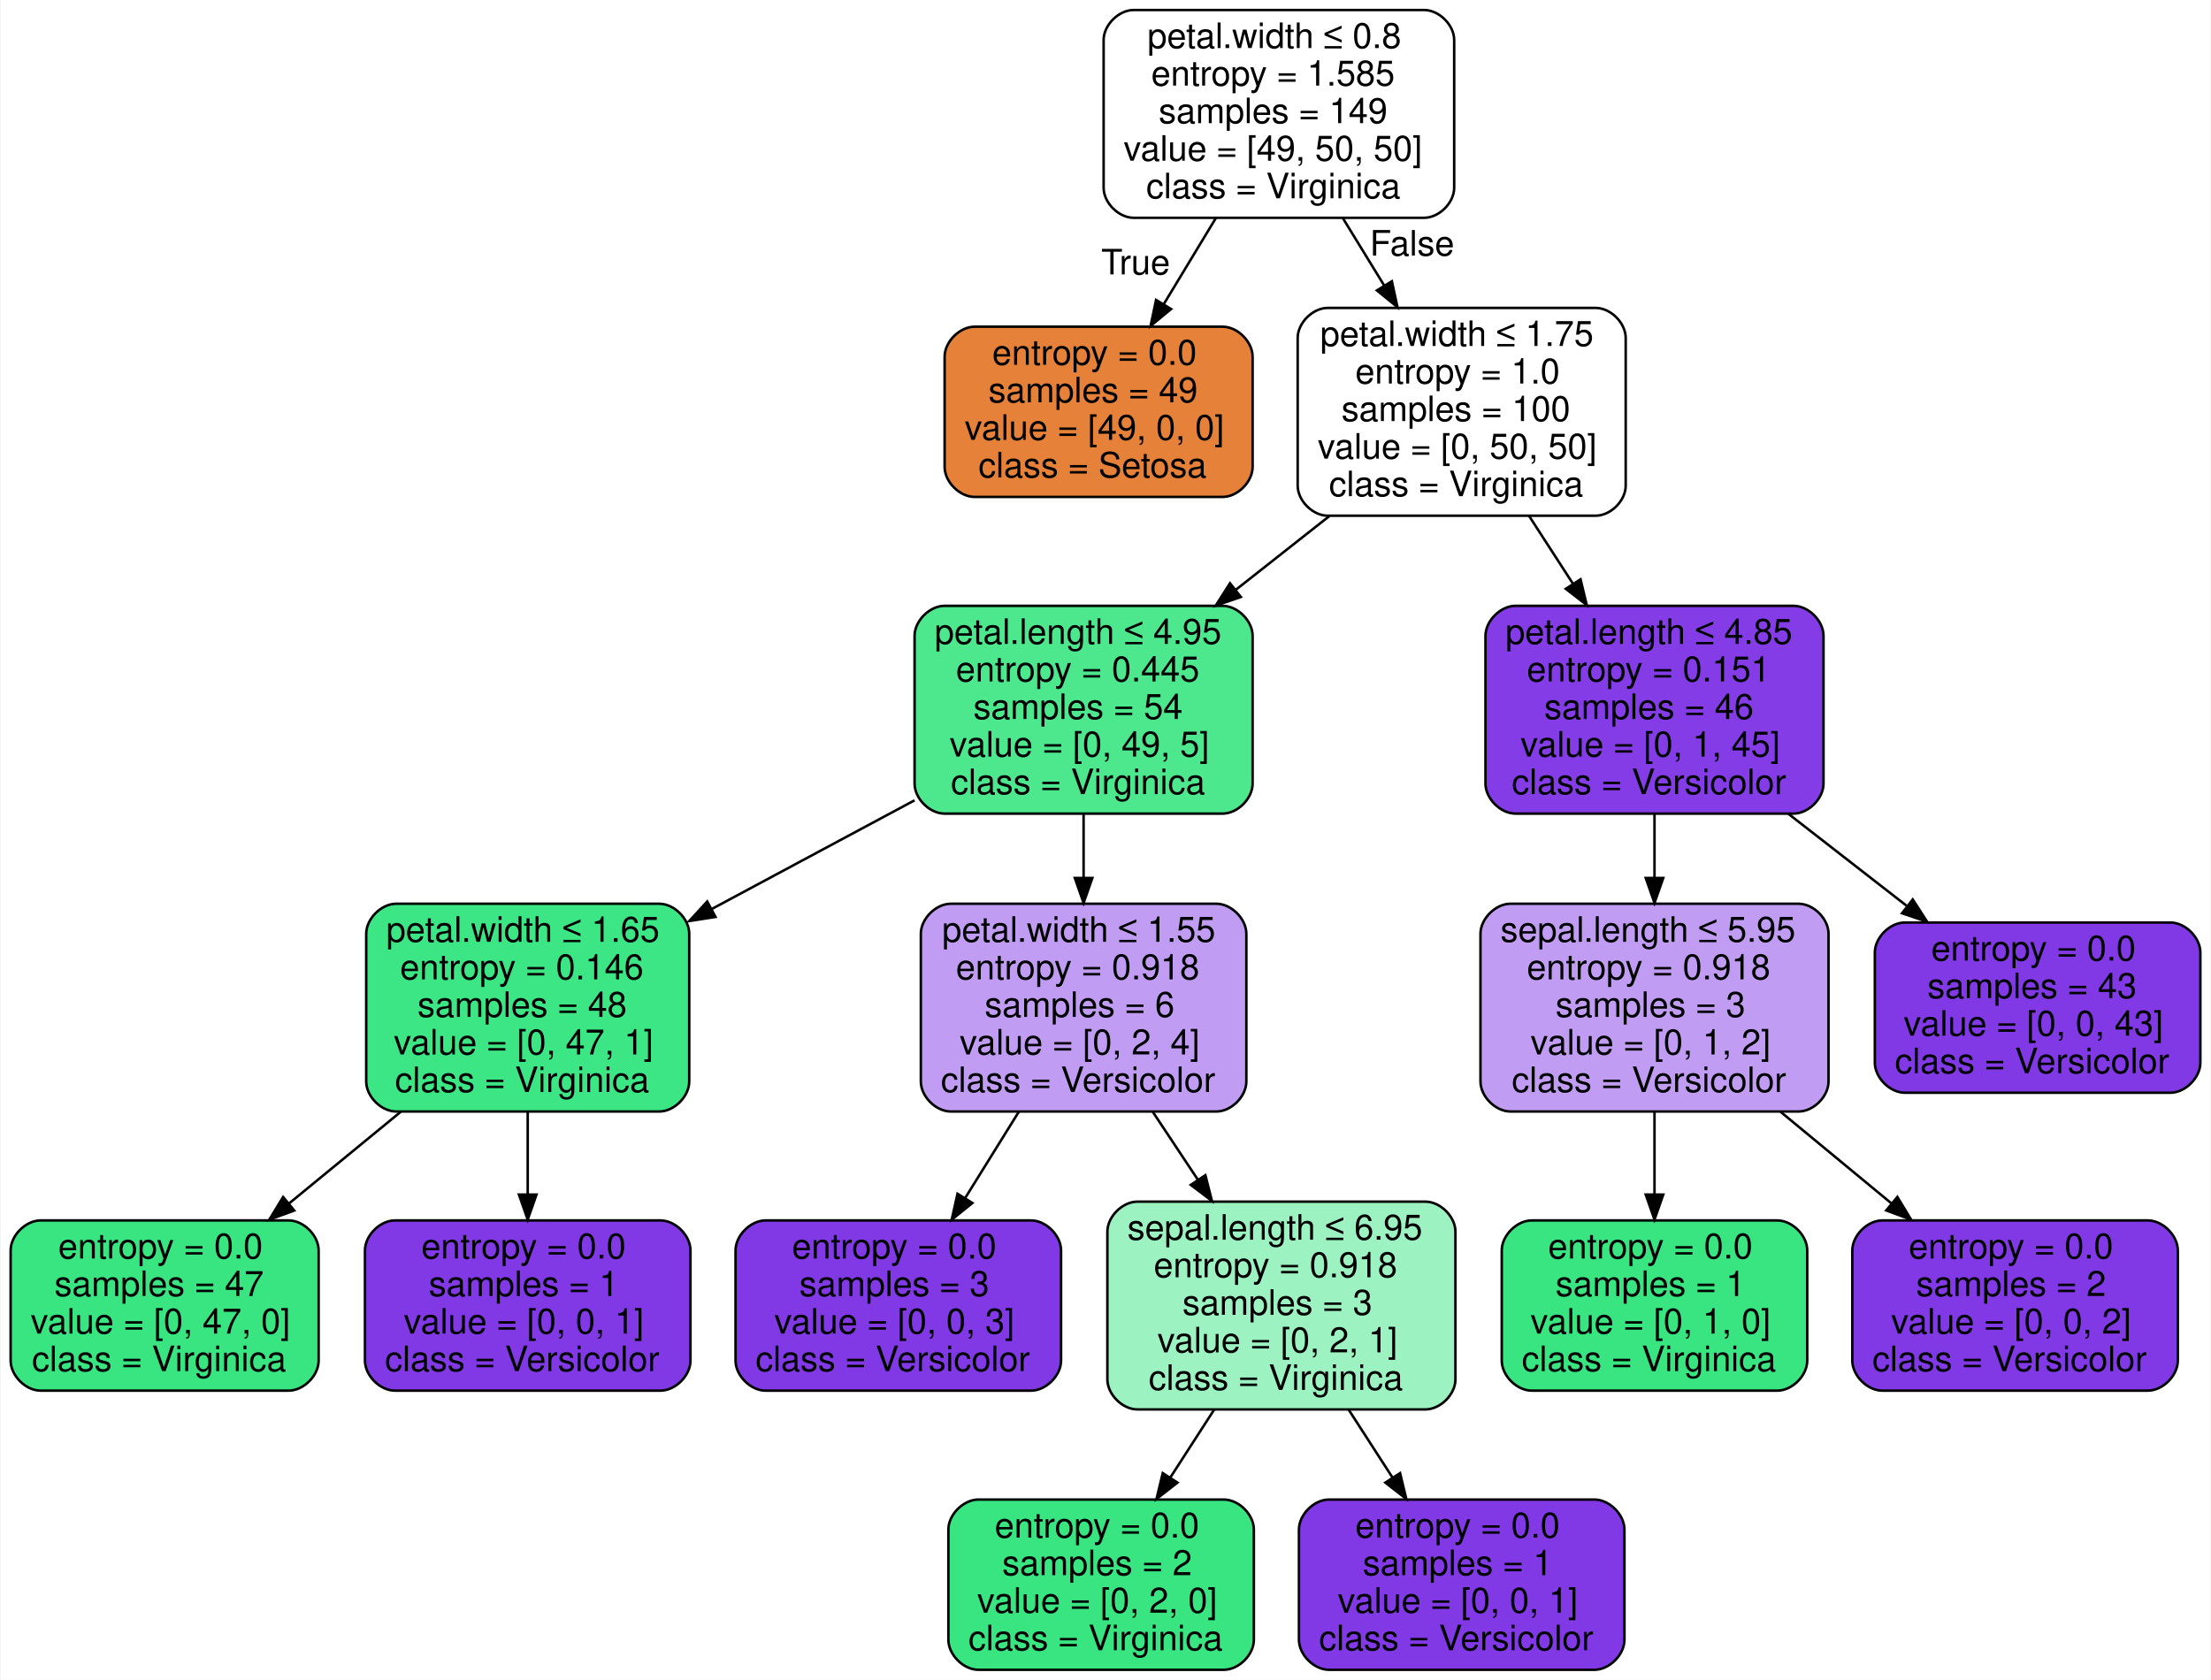
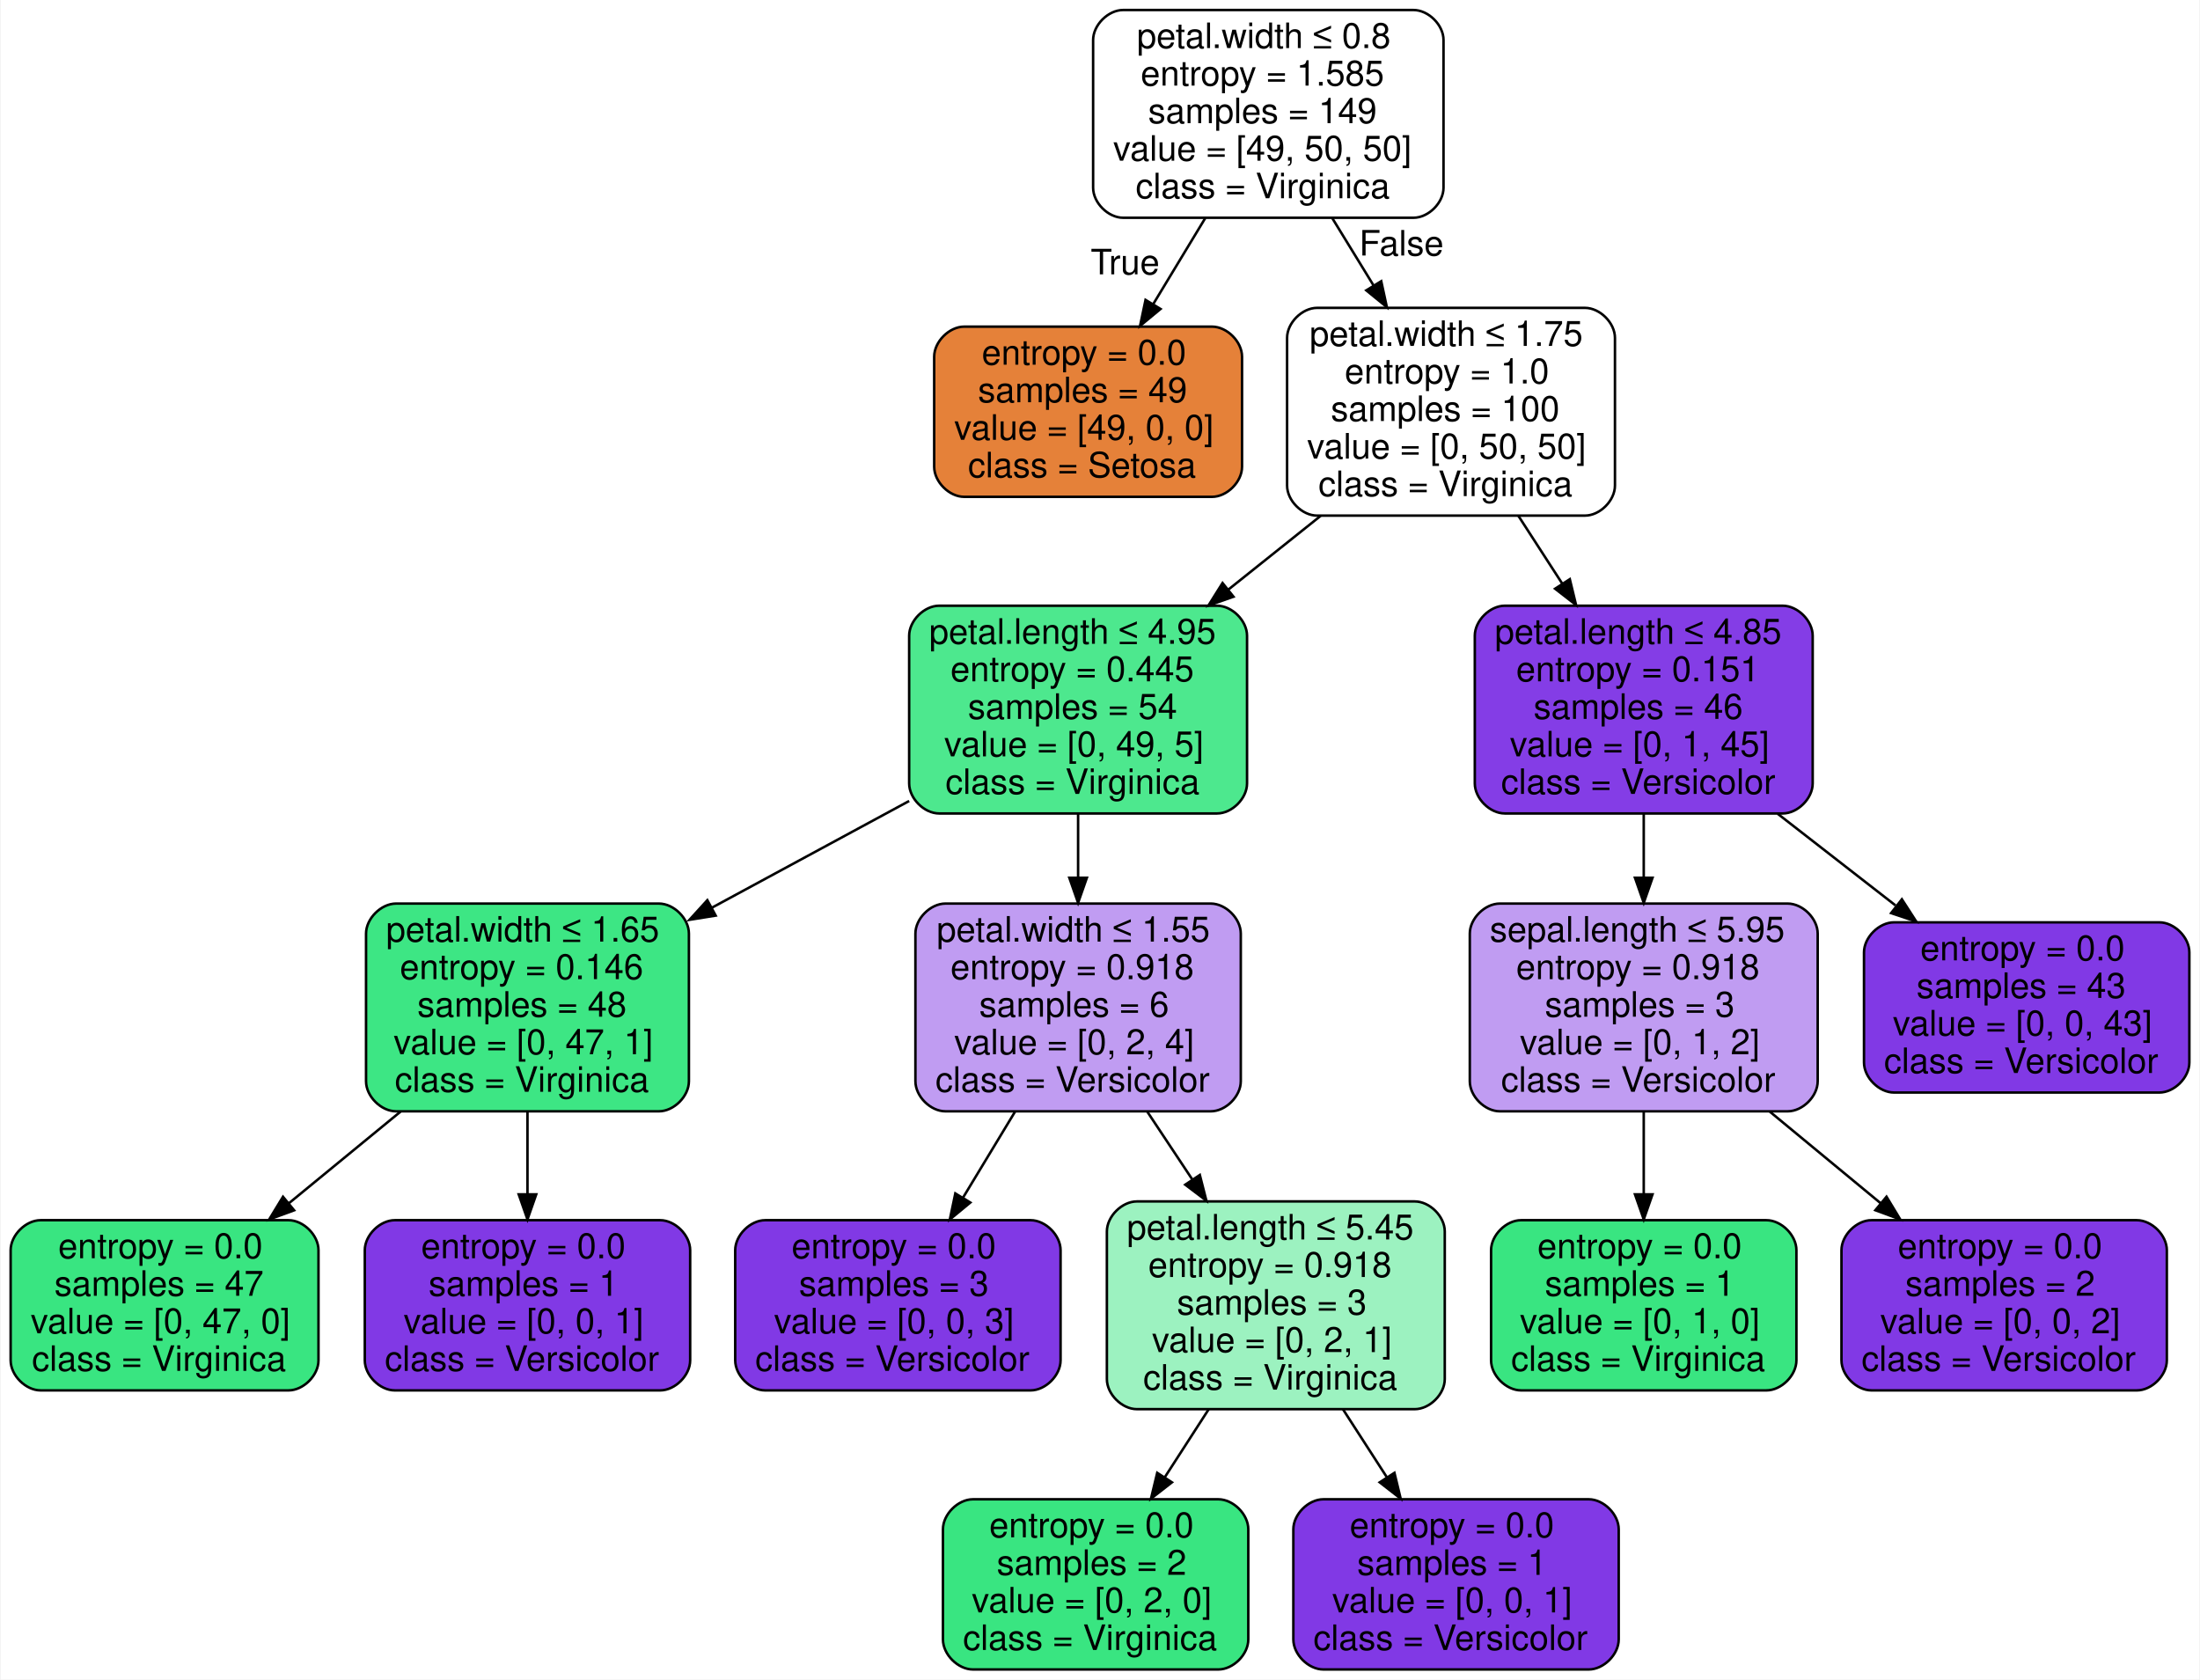
- <svg xmlns="http://www.w3.org/2000/svg" width="883pt" height="671pt" viewBox="0.00 0.00 882.50 671.00">
+ <svg xmlns="http://www.w3.org/2000/svg" width="879pt" height="671pt" viewBox="0.00 0.00 878.50 671.00">
  <g id="graph0" class="graph" transform="scale(1 1) rotate(0) translate(4 667)">
-     <polygon fill="#ffffff" stroke="transparent" points="-4,4 -4,-667 878.5,-667 878.5,4 -4,4" />
+     <polygon fill="#ffffff" stroke="transparent" points="-4,4 -4,-667 874.5,-667 874.5,4 -4,4" />
    <g id="node1" class="node">
-       <path fill="#ffffff" stroke="#000000" d="M564.5,-663C564.5,-663 448.5,-663 448.5,-663 442.5,-663 436.5,-657 436.5,-651 436.5,-651 436.5,-592 436.5,-592 436.5,-586 442.5,-580 448.5,-580 448.5,-580 564.5,-580 564.5,-580 570.5,-580 576.5,-586 576.5,-592 576.5,-592 576.5,-651 576.5,-651 576.5,-657 570.5,-663 564.5,-663" />
-       <text text-anchor="start" x="454" y="-647.8" font-family="Helvetica,sans-Serif" font-size="14.00" fill="#000000">petal.width ≤ 0.8</text>
-       <text text-anchor="start" x="455.5" y="-632.8" font-family="Helvetica,sans-Serif" font-size="14.00" fill="#000000">entropy = 1.585</text>
-       <text text-anchor="start" x="458.5" y="-617.8" font-family="Helvetica,sans-Serif" font-size="14.00" fill="#000000">samples = 149</text>
-       <text text-anchor="start" x="444.5" y="-602.8" font-family="Helvetica,sans-Serif" font-size="14.00" fill="#000000">value = [49, 50, 50]</text>
-       <text text-anchor="start" x="453.5" y="-587.8" font-family="Helvetica,sans-Serif" font-size="14.00" fill="#000000">class = Virginica</text>
+       <path fill="#ffffff" stroke="#000000" d="M560.5,-663C560.5,-663 444.5,-663 444.5,-663 438.5,-663 432.5,-657 432.5,-651 432.5,-651 432.5,-592 432.5,-592 432.5,-586 438.5,-580 444.5,-580 444.5,-580 560.5,-580 560.5,-580 566.5,-580 572.5,-586 572.5,-592 572.5,-592 572.5,-651 572.5,-651 572.5,-657 566.5,-663 560.5,-663" />
+       <text text-anchor="start" x="450" y="-647.8" font-family="Helvetica,sans-Serif" font-size="14.00" fill="#000000">petal.width ≤ 0.8</text>
+       <text text-anchor="start" x="451.5" y="-632.8" font-family="Helvetica,sans-Serif" font-size="14.00" fill="#000000">entropy = 1.585</text>
+       <text text-anchor="start" x="454.5" y="-617.8" font-family="Helvetica,sans-Serif" font-size="14.00" fill="#000000">samples = 149</text>
+       <text text-anchor="start" x="440.5" y="-602.8" font-family="Helvetica,sans-Serif" font-size="14.00" fill="#000000">value = [49, 50, 50]</text>
+       <text text-anchor="start" x="449.5" y="-587.8" font-family="Helvetica,sans-Serif" font-size="14.00" fill="#000000">class = Virginica</text>
    </g>
    <g id="node2" class="node">
-       <path fill="#e58139" stroke="#000000" d="M484,-536.5C484,-536.5 385,-536.5 385,-536.5 379,-536.5 373,-530.5 373,-524.5 373,-524.5 373,-480.5 373,-480.5 373,-474.5 379,-468.5 385,-468.5 385,-468.5 484,-468.5 484,-468.5 490,-468.5 496,-474.5 496,-480.5 496,-480.5 496,-524.5 496,-524.5 496,-530.5 490,-536.5 484,-536.5" />
-       <text text-anchor="start" x="392" y="-521.3" font-family="Helvetica,sans-Serif" font-size="14.00" fill="#000000">entropy = 0.0</text>
-       <text text-anchor="start" x="390.5" y="-506.3" font-family="Helvetica,sans-Serif" font-size="14.00" fill="#000000">samples = 49</text>
-       <text text-anchor="start" x="381" y="-491.3" font-family="Helvetica,sans-Serif" font-size="14.00" fill="#000000">value = [49, 0, 0]</text>
-       <text text-anchor="start" x="386.5" y="-476.3" font-family="Helvetica,sans-Serif" font-size="14.00" fill="#000000">class = Setosa</text>
+       <path fill="#e58139" stroke="#000000" d="M480,-536.5C480,-536.5 381,-536.5 381,-536.5 375,-536.5 369,-530.5 369,-524.5 369,-524.5 369,-480.5 369,-480.5 369,-474.5 375,-468.5 381,-468.5 381,-468.5 480,-468.5 480,-468.5 486,-468.5 492,-474.5 492,-480.5 492,-480.5 492,-524.5 492,-524.5 492,-530.5 486,-536.5 480,-536.5" />
+       <text text-anchor="start" x="388" y="-521.3" font-family="Helvetica,sans-Serif" font-size="14.00" fill="#000000">entropy = 0.0</text>
+       <text text-anchor="start" x="386.5" y="-506.3" font-family="Helvetica,sans-Serif" font-size="14.00" fill="#000000">samples = 49</text>
+       <text text-anchor="start" x="377" y="-491.3" font-family="Helvetica,sans-Serif" font-size="14.00" fill="#000000">value = [49, 0, 0]</text>
+       <text text-anchor="start" x="382.5" y="-476.3" font-family="Helvetica,sans-Serif" font-size="14.00" fill="#000000">class = Setosa</text>
    </g>
    <g id="edge1" class="edge">
-       <path fill="none" stroke="#000000" d="M481.318,-579.88C474.598,-568.774 467.324,-556.751 460.559,-545.569" />
-       <polygon fill="#000000" stroke="#000000" points="463.433,-543.559 455.262,-536.815 457.444,-547.183 463.433,-543.559" />
-       <text text-anchor="middle" x="449.288" y="-557.391" font-family="Helvetica,sans-Serif" font-size="14.00" fill="#000000">True</text>
+       <path fill="none" stroke="#000000" d="M477.318,-579.88C470.598,-568.774 463.324,-556.751 456.559,-545.569" />
+       <polygon fill="#000000" stroke="#000000" points="459.433,-543.559 451.262,-536.815 453.444,-547.183 459.433,-543.559" />
+       <text text-anchor="middle" x="445.288" y="-557.391" font-family="Helvetica,sans-Serif" font-size="14.00" fill="#000000">True</text>
    </g>
    <g id="node3" class="node">
-       <path fill="#ffffff" stroke="#000000" d="M633,-544C633,-544 526,-544 526,-544 520,-544 514,-538 514,-532 514,-532 514,-473 514,-473 514,-467 520,-461 526,-461 526,-461 633,-461 633,-461 639,-461 645,-467 645,-473 645,-473 645,-532 645,-532 645,-538 639,-544 633,-544" />
-       <text text-anchor="start" x="523" y="-528.8" font-family="Helvetica,sans-Serif" font-size="14.00" fill="#000000">petal.width ≤ 1.75</text>
-       <text text-anchor="start" x="537" y="-513.8" font-family="Helvetica,sans-Serif" font-size="14.00" fill="#000000">entropy = 1.0</text>
-       <text text-anchor="start" x="531.5" y="-498.8" font-family="Helvetica,sans-Serif" font-size="14.00" fill="#000000">samples = 100</text>
-       <text text-anchor="start" x="522" y="-483.8" font-family="Helvetica,sans-Serif" font-size="14.00" fill="#000000">value = [0, 50, 50]</text>
-       <text text-anchor="start" x="526.5" y="-468.8" font-family="Helvetica,sans-Serif" font-size="14.00" fill="#000000">class = Virginica</text>
+       <path fill="#ffffff" stroke="#000000" d="M629,-544C629,-544 522,-544 522,-544 516,-544 510,-538 510,-532 510,-532 510,-473 510,-473 510,-467 516,-461 522,-461 522,-461 629,-461 629,-461 635,-461 641,-467 641,-473 641,-473 641,-532 641,-532 641,-538 635,-544 629,-544" />
+       <text text-anchor="start" x="519" y="-528.8" font-family="Helvetica,sans-Serif" font-size="14.00" fill="#000000">petal.width ≤ 1.75</text>
+       <text text-anchor="start" x="533" y="-513.8" font-family="Helvetica,sans-Serif" font-size="14.00" fill="#000000">entropy = 1.0</text>
+       <text text-anchor="start" x="527.5" y="-498.8" font-family="Helvetica,sans-Serif" font-size="14.00" fill="#000000">samples = 100</text>
+       <text text-anchor="start" x="518" y="-483.8" font-family="Helvetica,sans-Serif" font-size="14.00" fill="#000000">value = [0, 50, 50]</text>
+       <text text-anchor="start" x="522.5" y="-468.8" font-family="Helvetica,sans-Serif" font-size="14.00" fill="#000000">class = Virginica</text>
    </g>
    <g id="edge2" class="edge">
-       <path fill="none" stroke="#000000" d="M532.032,-579.88C537.391,-571.143 543.098,-561.84 548.628,-552.825" />
-       <polygon fill="#000000" stroke="#000000" points="551.614,-554.652 553.859,-544.298 545.647,-550.992 551.614,-554.652" />
-       <text text-anchor="middle" x="559.684" y="-564.91" font-family="Helvetica,sans-Serif" font-size="14.00" fill="#000000">False</text>
+       <path fill="none" stroke="#000000" d="M528.032,-579.88C533.391,-571.143 539.098,-561.84 544.628,-552.825" />
+       <polygon fill="#000000" stroke="#000000" points="547.614,-554.652 549.859,-544.298 541.647,-550.992 547.614,-554.652" />
+       <text text-anchor="middle" x="555.684" y="-564.91" font-family="Helvetica,sans-Serif" font-size="14.00" fill="#000000">False</text>
    </g>
    <g id="node4" class="node">
-       <path fill="#4de88e" stroke="#000000" d="M484,-425C484,-425 373,-425 373,-425 367,-425 361,-419 361,-413 361,-413 361,-354 361,-354 361,-348 367,-342 373,-342 373,-342 484,-342 484,-342 490,-342 496,-348 496,-354 496,-354 496,-413 496,-413 496,-419 490,-425 484,-425" />
-       <text text-anchor="start" x="369" y="-409.8" font-family="Helvetica,sans-Serif" font-size="14.00" fill="#000000">petal.length ≤ 4.95</text>
-       <text text-anchor="start" x="377.5" y="-394.8" font-family="Helvetica,sans-Serif" font-size="14.00" fill="#000000">entropy = 0.445</text>
-       <text text-anchor="start" x="384.5" y="-379.8" font-family="Helvetica,sans-Serif" font-size="14.00" fill="#000000">samples = 54</text>
-       <text text-anchor="start" x="375" y="-364.8" font-family="Helvetica,sans-Serif" font-size="14.00" fill="#000000">value = [0, 49, 5]</text>
-       <text text-anchor="start" x="375.5" y="-349.8" font-family="Helvetica,sans-Serif" font-size="14.00" fill="#000000">class = Virginica</text>
+       <path fill="#4de88e" stroke="#000000" d="M482,-425C482,-425 371,-425 371,-425 365,-425 359,-419 359,-413 359,-413 359,-354 359,-354 359,-348 365,-342 371,-342 371,-342 482,-342 482,-342 488,-342 494,-348 494,-354 494,-354 494,-413 494,-413 494,-419 488,-425 482,-425" />
+       <text text-anchor="start" x="367" y="-409.8" font-family="Helvetica,sans-Serif" font-size="14.00" fill="#000000">petal.length ≤ 4.95</text>
+       <text text-anchor="start" x="375.5" y="-394.8" font-family="Helvetica,sans-Serif" font-size="14.00" fill="#000000">entropy = 0.445</text>
+       <text text-anchor="start" x="382.5" y="-379.8" font-family="Helvetica,sans-Serif" font-size="14.00" fill="#000000">samples = 54</text>
+       <text text-anchor="start" x="373" y="-364.8" font-family="Helvetica,sans-Serif" font-size="14.00" fill="#000000">value = [0, 49, 5]</text>
+       <text text-anchor="start" x="373.5" y="-349.8" font-family="Helvetica,sans-Serif" font-size="14.00" fill="#000000">class = Virginica</text>
    </g>
    <g id="edge3" class="edge">
-       <path fill="none" stroke="#000000" d="M526.688,-460.88C514.618,-451.368 501.696,-441.184 489.321,-431.432" />
-       <polygon fill="#000000" stroke="#000000" points="491.303,-428.538 481.283,-425.097 486.97,-434.036 491.303,-428.538" />
+       <path fill="none" stroke="#000000" d="M523.387,-460.88C511.478,-451.368 498.727,-441.184 486.516,-431.432" />
+       <polygon fill="#000000" stroke="#000000" points="488.582,-428.603 478.584,-425.097 484.213,-434.072 488.582,-428.603" />
    </g>
    <g id="node13" class="node">
-       <path fill="#843de6" stroke="#000000" d="M712,-425C712,-425 601,-425 601,-425 595,-425 589,-419 589,-413 589,-413 589,-354 589,-354 589,-348 595,-342 601,-342 601,-342 712,-342 712,-342 718,-342 724,-348 724,-354 724,-354 724,-413 724,-413 724,-419 718,-425 712,-425" />
-       <text text-anchor="start" x="597" y="-409.8" font-family="Helvetica,sans-Serif" font-size="14.00" fill="#000000">petal.length ≤ 4.85</text>
-       <text text-anchor="start" x="605.5" y="-394.8" font-family="Helvetica,sans-Serif" font-size="14.00" fill="#000000">entropy = 0.151</text>
-       <text text-anchor="start" x="612.5" y="-379.8" font-family="Helvetica,sans-Serif" font-size="14.00" fill="#000000">samples = 46</text>
-       <text text-anchor="start" x="603" y="-364.8" font-family="Helvetica,sans-Serif" font-size="14.00" fill="#000000">value = [0, 1, 45]</text>
-       <text text-anchor="start" x="599.5" y="-349.8" font-family="Helvetica,sans-Serif" font-size="14.00" fill="#000000">class = Versicolor</text>
+       <path fill="#843de6" stroke="#000000" d="M708,-425C708,-425 597,-425 597,-425 591,-425 585,-419 585,-413 585,-413 585,-354 585,-354 585,-348 591,-342 597,-342 597,-342 708,-342 708,-342 714,-342 720,-348 720,-354 720,-354 720,-413 720,-413 720,-419 714,-425 708,-425" />
+       <text text-anchor="start" x="593" y="-409.8" font-family="Helvetica,sans-Serif" font-size="14.00" fill="#000000">petal.length ≤ 4.85</text>
+       <text text-anchor="start" x="601.5" y="-394.8" font-family="Helvetica,sans-Serif" font-size="14.00" fill="#000000">entropy = 0.151</text>
+       <text text-anchor="start" x="608.5" y="-379.8" font-family="Helvetica,sans-Serif" font-size="14.00" fill="#000000">samples = 46</text>
+       <text text-anchor="start" x="599" y="-364.8" font-family="Helvetica,sans-Serif" font-size="14.00" fill="#000000">value = [0, 1, 45]</text>
+       <text text-anchor="start" x="595.5" y="-349.8" font-family="Helvetica,sans-Serif" font-size="14.00" fill="#000000">class = Versicolor</text>
    </g>
    <g id="edge12" class="edge">
-       <path fill="none" stroke="#000000" d="M606.431,-460.88C612.084,-452.143 618.103,-442.84 623.937,-433.825" />
-       <polygon fill="#000000" stroke="#000000" points="626.96,-435.595 629.454,-425.298 621.083,-431.792 626.96,-435.595" />
+       <path fill="none" stroke="#000000" d="M602.431,-460.88C608.084,-452.143 614.103,-442.84 619.937,-433.825" />
+       <polygon fill="#000000" stroke="#000000" points="622.96,-435.595 625.454,-425.298 617.083,-431.792 622.96,-435.595" />
    </g>
    <g id="node5" class="node">
      <path fill="#3de684" stroke="#000000" d="M259,-306C259,-306 154,-306 154,-306 148,-306 142,-300 142,-294 142,-294 142,-235 142,-235 142,-229 148,-223 154,-223 154,-223 259,-223 259,-223 265,-223 271,-229 271,-235 271,-235 271,-294 271,-294 271,-300 265,-306 259,-306" />
      <text text-anchor="start" x="150" y="-290.8" font-family="Helvetica,sans-Serif" font-size="14.00" fill="#000000">petal.width ≤ 1.65</text>
      <text text-anchor="start" x="155.5" y="-275.8" font-family="Helvetica,sans-Serif" font-size="14.00" fill="#000000">entropy = 0.146</text>
      <text text-anchor="start" x="162.5" y="-260.8" font-family="Helvetica,sans-Serif" font-size="14.00" fill="#000000">samples = 48</text>
      <text text-anchor="start" x="153" y="-245.8" font-family="Helvetica,sans-Serif" font-size="14.00" fill="#000000">value = [0, 47, 1]</text>
      <text text-anchor="start" x="153.5" y="-230.8" font-family="Helvetica,sans-Serif" font-size="14.00" fill="#000000">class = Virginica</text>
    </g>
    <g id="edge4" class="edge">
-       <path fill="none" stroke="#000000" d="M360.988,-347.311C335.428,-333.61 306.212,-317.949 280.117,-303.962" />
-       <polygon fill="#000000" stroke="#000000" points="281.496,-300.729 271.029,-299.09 278.188,-306.899 281.496,-300.729" />
+       <path fill="none" stroke="#000000" d="M358.998,-346.987C334.027,-333.481 305.605,-318.107 280.119,-304.321" />
+       <polygon fill="#000000" stroke="#000000" points="281.698,-301.196 271.237,-299.517 278.367,-307.353 281.698,-301.196" />
    </g>
    <g id="node8" class="node">
-       <path fill="#c09cf2" stroke="#000000" d="M481.5,-306C481.5,-306 375.5,-306 375.5,-306 369.5,-306 363.5,-300 363.5,-294 363.5,-294 363.5,-235 363.5,-235 363.5,-229 369.5,-223 375.5,-223 375.5,-223 481.5,-223 481.5,-223 487.5,-223 493.5,-229 493.5,-235 493.5,-235 493.5,-294 493.5,-294 493.5,-300 487.5,-306 481.5,-306" />
-       <text text-anchor="start" x="372" y="-290.8" font-family="Helvetica,sans-Serif" font-size="14.00" fill="#000000">petal.width ≤ 1.55</text>
-       <text text-anchor="start" x="377.5" y="-275.8" font-family="Helvetica,sans-Serif" font-size="14.00" fill="#000000">entropy = 0.918</text>
-       <text text-anchor="start" x="389" y="-260.8" font-family="Helvetica,sans-Serif" font-size="14.00" fill="#000000">samples = 6</text>
-       <text text-anchor="start" x="379" y="-245.8" font-family="Helvetica,sans-Serif" font-size="14.00" fill="#000000">value = [0, 2, 4]</text>
-       <text text-anchor="start" x="371.5" y="-230.8" font-family="Helvetica,sans-Serif" font-size="14.00" fill="#000000">class = Versicolor</text>
+       <path fill="#c09cf2" stroke="#000000" d="M479.5,-306C479.5,-306 373.5,-306 373.5,-306 367.5,-306 361.5,-300 361.5,-294 361.5,-294 361.5,-235 361.5,-235 361.5,-229 367.5,-223 373.5,-223 373.5,-223 479.5,-223 479.5,-223 485.5,-223 491.5,-229 491.5,-235 491.5,-235 491.5,-294 491.5,-294 491.5,-300 485.5,-306 479.5,-306" />
+       <text text-anchor="start" x="370" y="-290.8" font-family="Helvetica,sans-Serif" font-size="14.00" fill="#000000">petal.width ≤ 1.55</text>
+       <text text-anchor="start" x="375.5" y="-275.8" font-family="Helvetica,sans-Serif" font-size="14.00" fill="#000000">entropy = 0.918</text>
+       <text text-anchor="start" x="387" y="-260.8" font-family="Helvetica,sans-Serif" font-size="14.00" fill="#000000">samples = 6</text>
+       <text text-anchor="start" x="377" y="-245.8" font-family="Helvetica,sans-Serif" font-size="14.00" fill="#000000">value = [0, 2, 4]</text>
+       <text text-anchor="start" x="369.5" y="-230.8" font-family="Helvetica,sans-Serif" font-size="14.00" fill="#000000">class = Versicolor</text>
    </g>
    <g id="edge7" class="edge">
-       <path fill="none" stroke="#000000" d="M428.5,-341.88C428.5,-333.684 428.5,-324.989 428.5,-316.501" />
-       <polygon fill="#000000" stroke="#000000" points="432,-316.298 428.5,-306.298 425,-316.298 432,-316.298" />
+       <path fill="none" stroke="#000000" d="M426.5,-341.88C426.5,-333.684 426.5,-324.989 426.5,-316.501" />
+       <polygon fill="#000000" stroke="#000000" points="430,-316.298 426.5,-306.298 423,-316.298 430,-316.298" />
    </g>
    <g id="node6" class="node">
      <path fill="#39e581" stroke="#000000" d="M111,-179.5C111,-179.5 12,-179.5 12,-179.5 6,-179.5 0,-173.5 0,-167.5 0,-167.5 0,-123.5 0,-123.5 0,-117.5 6,-111.5 12,-111.5 12,-111.5 111,-111.5 111,-111.5 117,-111.5 123,-117.5 123,-123.5 123,-123.5 123,-167.5 123,-167.5 123,-173.5 117,-179.5 111,-179.5" />
      <text text-anchor="start" x="19" y="-164.3" font-family="Helvetica,sans-Serif" font-size="14.00" fill="#000000">entropy = 0.0</text>
      <text text-anchor="start" x="17.5" y="-149.3" font-family="Helvetica,sans-Serif" font-size="14.00" fill="#000000">samples = 47</text>
      <text text-anchor="start" x="8" y="-134.3" font-family="Helvetica,sans-Serif" font-size="14.00" fill="#000000">value = [0, 47, 0]</text>
      <text text-anchor="start" x="8.5" y="-119.3" font-family="Helvetica,sans-Serif" font-size="14.00" fill="#000000">class = Virginica</text>
    </g>
    <g id="edge5" class="edge">
      <path fill="none" stroke="#000000" d="M155.786,-222.88C141.316,-211.004 125.569,-198.08 111.162,-186.257" />
      <polygon fill="#000000" stroke="#000000" points="113.263,-183.453 103.312,-179.815 108.822,-188.864 113.263,-183.453" />
    </g>
    <g id="node7" class="node">
      <path fill="#8139e5" stroke="#000000" d="M259.5,-179.5C259.5,-179.5 153.5,-179.5 153.5,-179.5 147.5,-179.5 141.5,-173.5 141.5,-167.5 141.5,-167.5 141.5,-123.5 141.5,-123.5 141.5,-117.5 147.5,-111.5 153.5,-111.5 153.5,-111.5 259.5,-111.5 259.5,-111.5 265.5,-111.5 271.5,-117.5 271.5,-123.5 271.5,-123.5 271.5,-167.5 271.5,-167.5 271.5,-173.5 265.5,-179.5 259.5,-179.5" />
      <text text-anchor="start" x="164" y="-164.3" font-family="Helvetica,sans-Serif" font-size="14.00" fill="#000000">entropy = 0.0</text>
      <text text-anchor="start" x="167" y="-149.3" font-family="Helvetica,sans-Serif" font-size="14.00" fill="#000000">samples = 1</text>
      <text text-anchor="start" x="157" y="-134.3" font-family="Helvetica,sans-Serif" font-size="14.00" fill="#000000">value = [0, 0, 1]</text>
      <text text-anchor="start" x="149.5" y="-119.3" font-family="Helvetica,sans-Serif" font-size="14.00" fill="#000000">class = Versicolor</text>
    </g>
    <g id="edge6" class="edge">
      <path fill="none" stroke="#000000" d="M206.5,-222.88C206.5,-212.213 206.5,-200.702 206.5,-189.901" />
      <polygon fill="#000000" stroke="#000000" points="210,-189.815 206.5,-179.815 203,-189.815 210,-189.815" />
    </g>
    <g id="node9" class="node">
      <path fill="#8139e5" stroke="#000000" d="M407.5,-179.5C407.5,-179.5 301.5,-179.5 301.5,-179.5 295.5,-179.5 289.5,-173.5 289.5,-167.5 289.5,-167.5 289.5,-123.5 289.5,-123.5 289.5,-117.5 295.5,-111.5 301.5,-111.5 301.5,-111.5 407.5,-111.5 407.5,-111.5 413.5,-111.5 419.5,-117.5 419.5,-123.5 419.5,-123.5 419.5,-167.5 419.5,-167.5 419.5,-173.5 413.5,-179.5 407.5,-179.5" />
      <text text-anchor="start" x="312" y="-164.3" font-family="Helvetica,sans-Serif" font-size="14.00" fill="#000000">entropy = 0.0</text>
      <text text-anchor="start" x="315" y="-149.3" font-family="Helvetica,sans-Serif" font-size="14.00" fill="#000000">samples = 3</text>
      <text text-anchor="start" x="305" y="-134.3" font-family="Helvetica,sans-Serif" font-size="14.00" fill="#000000">value = [0, 0, 3]</text>
      <text text-anchor="start" x="297.5" y="-119.3" font-family="Helvetica,sans-Serif" font-size="14.00" fill="#000000">class = Versicolor</text>
    </g>
    <g id="edge8" class="edge">
-       <path fill="none" stroke="#000000" d="M402.618,-222.88C395.712,-211.774 388.236,-199.751 381.283,-188.569" />
-       <polygon fill="#000000" stroke="#000000" points="384.092,-186.459 375.839,-179.815 378.147,-190.155 384.092,-186.459" />
+       <path fill="none" stroke="#000000" d="M401.318,-222.88C394.598,-211.774 387.324,-199.751 380.559,-188.569" />
+       <polygon fill="#000000" stroke="#000000" points="383.433,-186.559 375.262,-179.815 377.444,-190.183 383.433,-186.559" />
    </g>
    <g id="node10" class="node">
-       <path fill="#9cf2c0" stroke="#000000" d="M565,-187C565,-187 450,-187 450,-187 444,-187 438,-181 438,-175 438,-175 438,-116 438,-116 438,-110 444,-104 450,-104 450,-104 565,-104 565,-104 571,-104 577,-110 577,-116 577,-116 577,-175 577,-175 577,-181 571,-187 565,-187" />
-       <text text-anchor="start" x="446" y="-171.8" font-family="Helvetica,sans-Serif" font-size="14.00" fill="#000000">sepal.length ≤ 6.95</text>
-       <text text-anchor="start" x="456.5" y="-156.8" font-family="Helvetica,sans-Serif" font-size="14.00" fill="#000000">entropy = 0.918</text>
-       <text text-anchor="start" x="468" y="-141.8" font-family="Helvetica,sans-Serif" font-size="14.00" fill="#000000">samples = 3</text>
-       <text text-anchor="start" x="458" y="-126.8" font-family="Helvetica,sans-Serif" font-size="14.00" fill="#000000">value = [0, 2, 1]</text>
-       <text text-anchor="start" x="454.5" y="-111.8" font-family="Helvetica,sans-Serif" font-size="14.00" fill="#000000">class = Virginica</text>
+       <path fill="#9cf2c0" stroke="#000000" d="M561,-187C561,-187 450,-187 450,-187 444,-187 438,-181 438,-175 438,-175 438,-116 438,-116 438,-110 444,-104 450,-104 450,-104 561,-104 561,-104 567,-104 573,-110 573,-116 573,-116 573,-175 573,-175 573,-181 567,-187 561,-187" />
+       <text text-anchor="start" x="446" y="-171.8" font-family="Helvetica,sans-Serif" font-size="14.00" fill="#000000">petal.length ≤ 5.45</text>
+       <text text-anchor="start" x="454.5" y="-156.8" font-family="Helvetica,sans-Serif" font-size="14.00" fill="#000000">entropy = 0.918</text>
+       <text text-anchor="start" x="466" y="-141.8" font-family="Helvetica,sans-Serif" font-size="14.00" fill="#000000">samples = 3</text>
+       <text text-anchor="start" x="456" y="-126.8" font-family="Helvetica,sans-Serif" font-size="14.00" fill="#000000">value = [0, 2, 1]</text>
+       <text text-anchor="start" x="452.5" y="-111.8" font-family="Helvetica,sans-Serif" font-size="14.00" fill="#000000">class = Virginica</text>
    </g>
    <g id="edge9" class="edge">
-       <path fill="none" stroke="#000000" d="M456.13,-222.88C461.93,-214.143 468.106,-204.84 474.091,-195.825" />
-       <polygon fill="#000000" stroke="#000000" points="477.137,-197.565 479.752,-187.298 471.305,-193.694 477.137,-197.565" />
+       <path fill="none" stroke="#000000" d="M454.13,-222.88C459.93,-214.143 466.106,-204.84 472.091,-195.825" />
+       <polygon fill="#000000" stroke="#000000" points="475.137,-197.565 477.752,-187.298 469.305,-193.694 475.137,-197.565" />
    </g>
    <g id="node11" class="node">
-       <path fill="#39e581" stroke="#000000" d="M484.5,-68C484.5,-68 386.5,-68 386.5,-68 380.5,-68 374.5,-62 374.5,-56 374.5,-56 374.5,-12 374.5,-12 374.5,-6 380.5,0 386.5,0 386.5,0 484.5,0 484.5,0 490.5,0 496.5,-6 496.5,-12 496.5,-12 496.5,-56 496.5,-56 496.5,-62 490.5,-68 484.5,-68" />
-       <text text-anchor="start" x="393" y="-52.8" font-family="Helvetica,sans-Serif" font-size="14.00" fill="#000000">entropy = 0.0</text>
-       <text text-anchor="start" x="396" y="-37.8" font-family="Helvetica,sans-Serif" font-size="14.00" fill="#000000">samples = 2</text>
-       <text text-anchor="start" x="386" y="-22.8" font-family="Helvetica,sans-Serif" font-size="14.00" fill="#000000">value = [0, 2, 0]</text>
-       <text text-anchor="start" x="382.5" y="-7.8" font-family="Helvetica,sans-Serif" font-size="14.00" fill="#000000">class = Virginica</text>
+       <path fill="#39e581" stroke="#000000" d="M482.5,-68C482.5,-68 384.5,-68 384.5,-68 378.5,-68 372.5,-62 372.5,-56 372.5,-56 372.5,-12 372.5,-12 372.5,-6 378.5,0 384.5,0 384.5,0 482.5,0 482.5,0 488.5,0 494.5,-6 494.5,-12 494.5,-12 494.5,-56 494.5,-56 494.5,-62 488.5,-68 482.5,-68" />
+       <text text-anchor="start" x="391" y="-52.8" font-family="Helvetica,sans-Serif" font-size="14.00" fill="#000000">entropy = 0.0</text>
+       <text text-anchor="start" x="394" y="-37.8" font-family="Helvetica,sans-Serif" font-size="14.00" fill="#000000">samples = 2</text>
+       <text text-anchor="start" x="384" y="-22.8" font-family="Helvetica,sans-Serif" font-size="14.00" fill="#000000">value = [0, 2, 0]</text>
+       <text text-anchor="start" x="380.5" y="-7.8" font-family="Helvetica,sans-Serif" font-size="14.00" fill="#000000">class = Virginica</text>
    </g>
    <g id="edge10" class="edge">
-       <path fill="none" stroke="#000000" d="M480.69,-103.981C474.933,-95.067 468.84,-85.631 463.056,-76.673" />
-       <polygon fill="#000000" stroke="#000000" points="465.99,-74.766 457.625,-68.264 460.11,-78.563 465.99,-74.766" />
+       <path fill="none" stroke="#000000" d="M478.69,-103.981C472.933,-95.067 466.84,-85.631 461.056,-76.673" />
+       <polygon fill="#000000" stroke="#000000" points="463.99,-74.766 455.625,-68.264 458.11,-78.563 463.99,-74.766" />
    </g>
    <g id="node12" class="node">
-       <path fill="#8139e5" stroke="#000000" d="M632.5,-68C632.5,-68 526.5,-68 526.5,-68 520.5,-68 514.5,-62 514.5,-56 514.5,-56 514.5,-12 514.5,-12 514.5,-6 520.5,0 526.5,0 526.5,0 632.5,0 632.5,0 638.5,0 644.5,-6 644.5,-12 644.5,-12 644.5,-56 644.5,-56 644.5,-62 638.5,-68 632.5,-68" />
-       <text text-anchor="start" x="537" y="-52.8" font-family="Helvetica,sans-Serif" font-size="14.00" fill="#000000">entropy = 0.0</text>
-       <text text-anchor="start" x="540" y="-37.8" font-family="Helvetica,sans-Serif" font-size="14.00" fill="#000000">samples = 1</text>
-       <text text-anchor="start" x="530" y="-22.8" font-family="Helvetica,sans-Serif" font-size="14.00" fill="#000000">value = [0, 0, 1]</text>
-       <text text-anchor="start" x="522.5" y="-7.8" font-family="Helvetica,sans-Serif" font-size="14.00" fill="#000000">class = Versicolor</text>
+       <path fill="#8139e5" stroke="#000000" d="M630.5,-68C630.5,-68 524.5,-68 524.5,-68 518.5,-68 512.5,-62 512.5,-56 512.5,-56 512.5,-12 512.5,-12 512.5,-6 518.5,0 524.5,0 524.5,0 630.5,0 630.5,0 636.5,0 642.5,-6 642.5,-12 642.5,-12 642.5,-56 642.5,-56 642.5,-62 636.5,-68 630.5,-68" />
+       <text text-anchor="start" x="535" y="-52.8" font-family="Helvetica,sans-Serif" font-size="14.00" fill="#000000">entropy = 0.0</text>
+       <text text-anchor="start" x="538" y="-37.8" font-family="Helvetica,sans-Serif" font-size="14.00" fill="#000000">samples = 1</text>
+       <text text-anchor="start" x="528" y="-22.8" font-family="Helvetica,sans-Serif" font-size="14.00" fill="#000000">value = [0, 0, 1]</text>
+       <text text-anchor="start" x="520.5" y="-7.8" font-family="Helvetica,sans-Serif" font-size="14.00" fill="#000000">class = Versicolor</text>
    </g>
    <g id="edge11" class="edge">
-       <path fill="none" stroke="#000000" d="M534.31,-103.981C540.067,-95.067 546.16,-85.631 551.944,-76.673" />
-       <polygon fill="#000000" stroke="#000000" points="554.89,-78.563 557.375,-68.264 549.01,-74.766 554.89,-78.563" />
+       <path fill="none" stroke="#000000" d="M532.31,-103.981C538.067,-95.067 544.16,-85.631 549.944,-76.673" />
+       <polygon fill="#000000" stroke="#000000" points="552.89,-78.563 555.375,-68.264 547.01,-74.766 552.89,-78.563" />
    </g>
    <g id="node14" class="node">
-       <path fill="#c09cf2" stroke="#000000" d="M714,-306C714,-306 599,-306 599,-306 593,-306 587,-300 587,-294 587,-294 587,-235 587,-235 587,-229 593,-223 599,-223 599,-223 714,-223 714,-223 720,-223 726,-229 726,-235 726,-235 726,-294 726,-294 726,-300 720,-306 714,-306" />
-       <text text-anchor="start" x="595" y="-290.8" font-family="Helvetica,sans-Serif" font-size="14.00" fill="#000000">sepal.length ≤ 5.95</text>
-       <text text-anchor="start" x="605.5" y="-275.8" font-family="Helvetica,sans-Serif" font-size="14.00" fill="#000000">entropy = 0.918</text>
-       <text text-anchor="start" x="617" y="-260.8" font-family="Helvetica,sans-Serif" font-size="14.00" fill="#000000">samples = 3</text>
-       <text text-anchor="start" x="607" y="-245.8" font-family="Helvetica,sans-Serif" font-size="14.00" fill="#000000">value = [0, 1, 2]</text>
-       <text text-anchor="start" x="599.5" y="-230.8" font-family="Helvetica,sans-Serif" font-size="14.00" fill="#000000">class = Versicolor</text>
+       <path fill="#c09cf2" stroke="#000000" d="M710,-306C710,-306 595,-306 595,-306 589,-306 583,-300 583,-294 583,-294 583,-235 583,-235 583,-229 589,-223 595,-223 595,-223 710,-223 710,-223 716,-223 722,-229 722,-235 722,-235 722,-294 722,-294 722,-300 716,-306 710,-306" />
+       <text text-anchor="start" x="591" y="-290.8" font-family="Helvetica,sans-Serif" font-size="14.00" fill="#000000">sepal.length ≤ 5.95</text>
+       <text text-anchor="start" x="601.5" y="-275.8" font-family="Helvetica,sans-Serif" font-size="14.00" fill="#000000">entropy = 0.918</text>
+       <text text-anchor="start" x="613" y="-260.8" font-family="Helvetica,sans-Serif" font-size="14.00" fill="#000000">samples = 3</text>
+       <text text-anchor="start" x="603" y="-245.8" font-family="Helvetica,sans-Serif" font-size="14.00" fill="#000000">value = [0, 1, 2]</text>
+       <text text-anchor="start" x="595.5" y="-230.8" font-family="Helvetica,sans-Serif" font-size="14.00" fill="#000000">class = Versicolor</text>
    </g>
    <g id="edge13" class="edge">
-       <path fill="none" stroke="#000000" d="M656.5,-341.88C656.5,-333.684 656.5,-324.989 656.5,-316.501" />
-       <polygon fill="#000000" stroke="#000000" points="660,-316.298 656.5,-306.298 653,-316.298 660,-316.298" />
+       <path fill="none" stroke="#000000" d="M652.5,-341.88C652.5,-333.684 652.5,-324.989 652.5,-316.501" />
+       <polygon fill="#000000" stroke="#000000" points="656,-316.298 652.5,-306.298 649,-316.298 656,-316.298" />
    </g>
    <g id="node17" class="node">
-       <path fill="#8139e5" stroke="#000000" d="M862.5,-298.5C862.5,-298.5 756.5,-298.5 756.5,-298.5 750.5,-298.5 744.5,-292.5 744.5,-286.5 744.5,-286.5 744.5,-242.5 744.5,-242.5 744.5,-236.5 750.5,-230.5 756.5,-230.5 756.5,-230.5 862.5,-230.5 862.5,-230.5 868.5,-230.5 874.5,-236.5 874.5,-242.5 874.5,-242.5 874.5,-286.5 874.5,-286.5 874.5,-292.5 868.5,-298.5 862.5,-298.5" />
-       <text text-anchor="start" x="767" y="-283.3" font-family="Helvetica,sans-Serif" font-size="14.00" fill="#000000">entropy = 0.0</text>
-       <text text-anchor="start" x="765.5" y="-268.3" font-family="Helvetica,sans-Serif" font-size="14.00" fill="#000000">samples = 43</text>
-       <text text-anchor="start" x="756" y="-253.3" font-family="Helvetica,sans-Serif" font-size="14.00" fill="#000000">value = [0, 0, 43]</text>
-       <text text-anchor="start" x="752.5" y="-238.3" font-family="Helvetica,sans-Serif" font-size="14.00" fill="#000000">class = Versicolor</text>
+       <path fill="#8139e5" stroke="#000000" d="M858.5,-298.5C858.5,-298.5 752.5,-298.5 752.5,-298.5 746.5,-298.5 740.5,-292.5 740.5,-286.5 740.5,-286.5 740.5,-242.5 740.5,-242.5 740.5,-236.5 746.5,-230.5 752.5,-230.5 752.5,-230.5 858.5,-230.5 858.5,-230.5 864.5,-230.5 870.5,-236.5 870.5,-242.5 870.5,-242.5 870.5,-286.5 870.5,-286.5 870.5,-292.5 864.5,-298.5 858.5,-298.5" />
+       <text text-anchor="start" x="763" y="-283.3" font-family="Helvetica,sans-Serif" font-size="14.00" fill="#000000">entropy = 0.0</text>
+       <text text-anchor="start" x="761.5" y="-268.3" font-family="Helvetica,sans-Serif" font-size="14.00" fill="#000000">samples = 43</text>
+       <text text-anchor="start" x="752" y="-253.3" font-family="Helvetica,sans-Serif" font-size="14.00" fill="#000000">value = [0, 0, 43]</text>
+       <text text-anchor="start" x="748.5" y="-238.3" font-family="Helvetica,sans-Serif" font-size="14.00" fill="#000000">class = Versicolor</text>
    </g>
    <g id="edge16" class="edge">
-       <path fill="none" stroke="#000000" d="M710.012,-341.88C725.281,-330.004 741.897,-317.08 757.098,-305.257" />
-       <polygon fill="#000000" stroke="#000000" points="759.636,-307.717 765.381,-298.815 755.338,-302.192 759.636,-307.717" />
+       <path fill="none" stroke="#000000" d="M706.012,-341.88C721.281,-330.004 737.897,-317.08 753.098,-305.257" />
+       <polygon fill="#000000" stroke="#000000" points="755.636,-307.717 761.381,-298.815 751.338,-302.192 755.636,-307.717" />
    </g>
    <g id="node15" class="node">
-       <path fill="#39e581" stroke="#000000" d="M705.5,-179.5C705.5,-179.5 607.5,-179.5 607.5,-179.5 601.5,-179.5 595.5,-173.5 595.5,-167.5 595.5,-167.5 595.5,-123.5 595.5,-123.5 595.5,-117.5 601.5,-111.5 607.5,-111.5 607.5,-111.5 705.5,-111.5 705.5,-111.5 711.5,-111.5 717.5,-117.5 717.5,-123.5 717.5,-123.5 717.5,-167.5 717.5,-167.5 717.5,-173.5 711.5,-179.5 705.5,-179.5" />
-       <text text-anchor="start" x="614" y="-164.3" font-family="Helvetica,sans-Serif" font-size="14.00" fill="#000000">entropy = 0.0</text>
-       <text text-anchor="start" x="617" y="-149.3" font-family="Helvetica,sans-Serif" font-size="14.00" fill="#000000">samples = 1</text>
-       <text text-anchor="start" x="607" y="-134.3" font-family="Helvetica,sans-Serif" font-size="14.00" fill="#000000">value = [0, 1, 0]</text>
-       <text text-anchor="start" x="603.5" y="-119.3" font-family="Helvetica,sans-Serif" font-size="14.00" fill="#000000">class = Virginica</text>
+       <path fill="#39e581" stroke="#000000" d="M701.5,-179.5C701.5,-179.5 603.5,-179.5 603.5,-179.5 597.5,-179.5 591.5,-173.5 591.5,-167.5 591.5,-167.5 591.5,-123.5 591.5,-123.5 591.5,-117.5 597.5,-111.5 603.5,-111.5 603.5,-111.5 701.5,-111.5 701.5,-111.5 707.5,-111.5 713.5,-117.5 713.5,-123.5 713.5,-123.5 713.5,-167.5 713.5,-167.5 713.5,-173.5 707.5,-179.5 701.5,-179.5" />
+       <text text-anchor="start" x="610" y="-164.3" font-family="Helvetica,sans-Serif" font-size="14.00" fill="#000000">entropy = 0.0</text>
+       <text text-anchor="start" x="613" y="-149.3" font-family="Helvetica,sans-Serif" font-size="14.00" fill="#000000">samples = 1</text>
+       <text text-anchor="start" x="603" y="-134.3" font-family="Helvetica,sans-Serif" font-size="14.00" fill="#000000">value = [0, 1, 0]</text>
+       <text text-anchor="start" x="599.5" y="-119.3" font-family="Helvetica,sans-Serif" font-size="14.00" fill="#000000">class = Virginica</text>
    </g>
    <g id="edge14" class="edge">
-       <path fill="none" stroke="#000000" d="M656.5,-222.88C656.5,-212.213 656.5,-200.702 656.5,-189.901" />
-       <polygon fill="#000000" stroke="#000000" points="660,-189.815 656.5,-179.815 653,-189.815 660,-189.815" />
+       <path fill="none" stroke="#000000" d="M652.5,-222.88C652.5,-212.213 652.5,-200.702 652.5,-189.901" />
+       <polygon fill="#000000" stroke="#000000" points="656,-189.815 652.5,-179.815 649,-189.815 656,-189.815" />
    </g>
    <g id="node16" class="node">
-       <path fill="#8139e5" stroke="#000000" d="M853.5,-179.5C853.5,-179.5 747.5,-179.5 747.5,-179.5 741.5,-179.5 735.5,-173.5 735.5,-167.5 735.5,-167.5 735.5,-123.5 735.5,-123.5 735.5,-117.5 741.5,-111.5 747.5,-111.5 747.5,-111.5 853.5,-111.5 853.5,-111.5 859.5,-111.5 865.5,-117.5 865.5,-123.5 865.5,-123.5 865.5,-167.5 865.5,-167.5 865.5,-173.5 859.5,-179.5 853.5,-179.5" />
-       <text text-anchor="start" x="758" y="-164.3" font-family="Helvetica,sans-Serif" font-size="14.00" fill="#000000">entropy = 0.0</text>
-       <text text-anchor="start" x="761" y="-149.3" font-family="Helvetica,sans-Serif" font-size="14.00" fill="#000000">samples = 2</text>
-       <text text-anchor="start" x="751" y="-134.3" font-family="Helvetica,sans-Serif" font-size="14.00" fill="#000000">value = [0, 0, 2]</text>
-       <text text-anchor="start" x="743.5" y="-119.3" font-family="Helvetica,sans-Serif" font-size="14.00" fill="#000000">class = Versicolor</text>
+       <path fill="#8139e5" stroke="#000000" d="M849.5,-179.5C849.5,-179.5 743.5,-179.5 743.5,-179.5 737.5,-179.5 731.5,-173.5 731.5,-167.5 731.5,-167.5 731.5,-123.5 731.5,-123.5 731.5,-117.5 737.5,-111.5 743.5,-111.5 743.5,-111.5 849.5,-111.5 849.5,-111.5 855.5,-111.5 861.5,-117.5 861.5,-123.5 861.5,-123.5 861.5,-167.5 861.5,-167.5 861.5,-173.5 855.5,-179.5 849.5,-179.5" />
+       <text text-anchor="start" x="754" y="-164.3" font-family="Helvetica,sans-Serif" font-size="14.00" fill="#000000">entropy = 0.0</text>
+       <text text-anchor="start" x="757" y="-149.3" font-family="Helvetica,sans-Serif" font-size="14.00" fill="#000000">samples = 2</text>
+       <text text-anchor="start" x="747" y="-134.3" font-family="Helvetica,sans-Serif" font-size="14.00" fill="#000000">value = [0, 0, 2]</text>
+       <text text-anchor="start" x="739.5" y="-119.3" font-family="Helvetica,sans-Serif" font-size="14.00" fill="#000000">class = Versicolor</text>
    </g>
    <g id="edge15" class="edge">
-       <path fill="none" stroke="#000000" d="M706.864,-222.88C721.235,-211.004 736.873,-198.08 751.181,-186.257" />
-       <polygon fill="#000000" stroke="#000000" points="753.497,-188.883 758.976,-179.815 749.038,-183.487 753.497,-188.883" />
+       <path fill="none" stroke="#000000" d="M702.864,-222.88C717.235,-211.004 732.873,-198.08 747.181,-186.257" />
+       <polygon fill="#000000" stroke="#000000" points="749.497,-188.883 754.976,-179.815 745.038,-183.487 749.497,-188.883" />
    </g>
  </g>
</svg>
